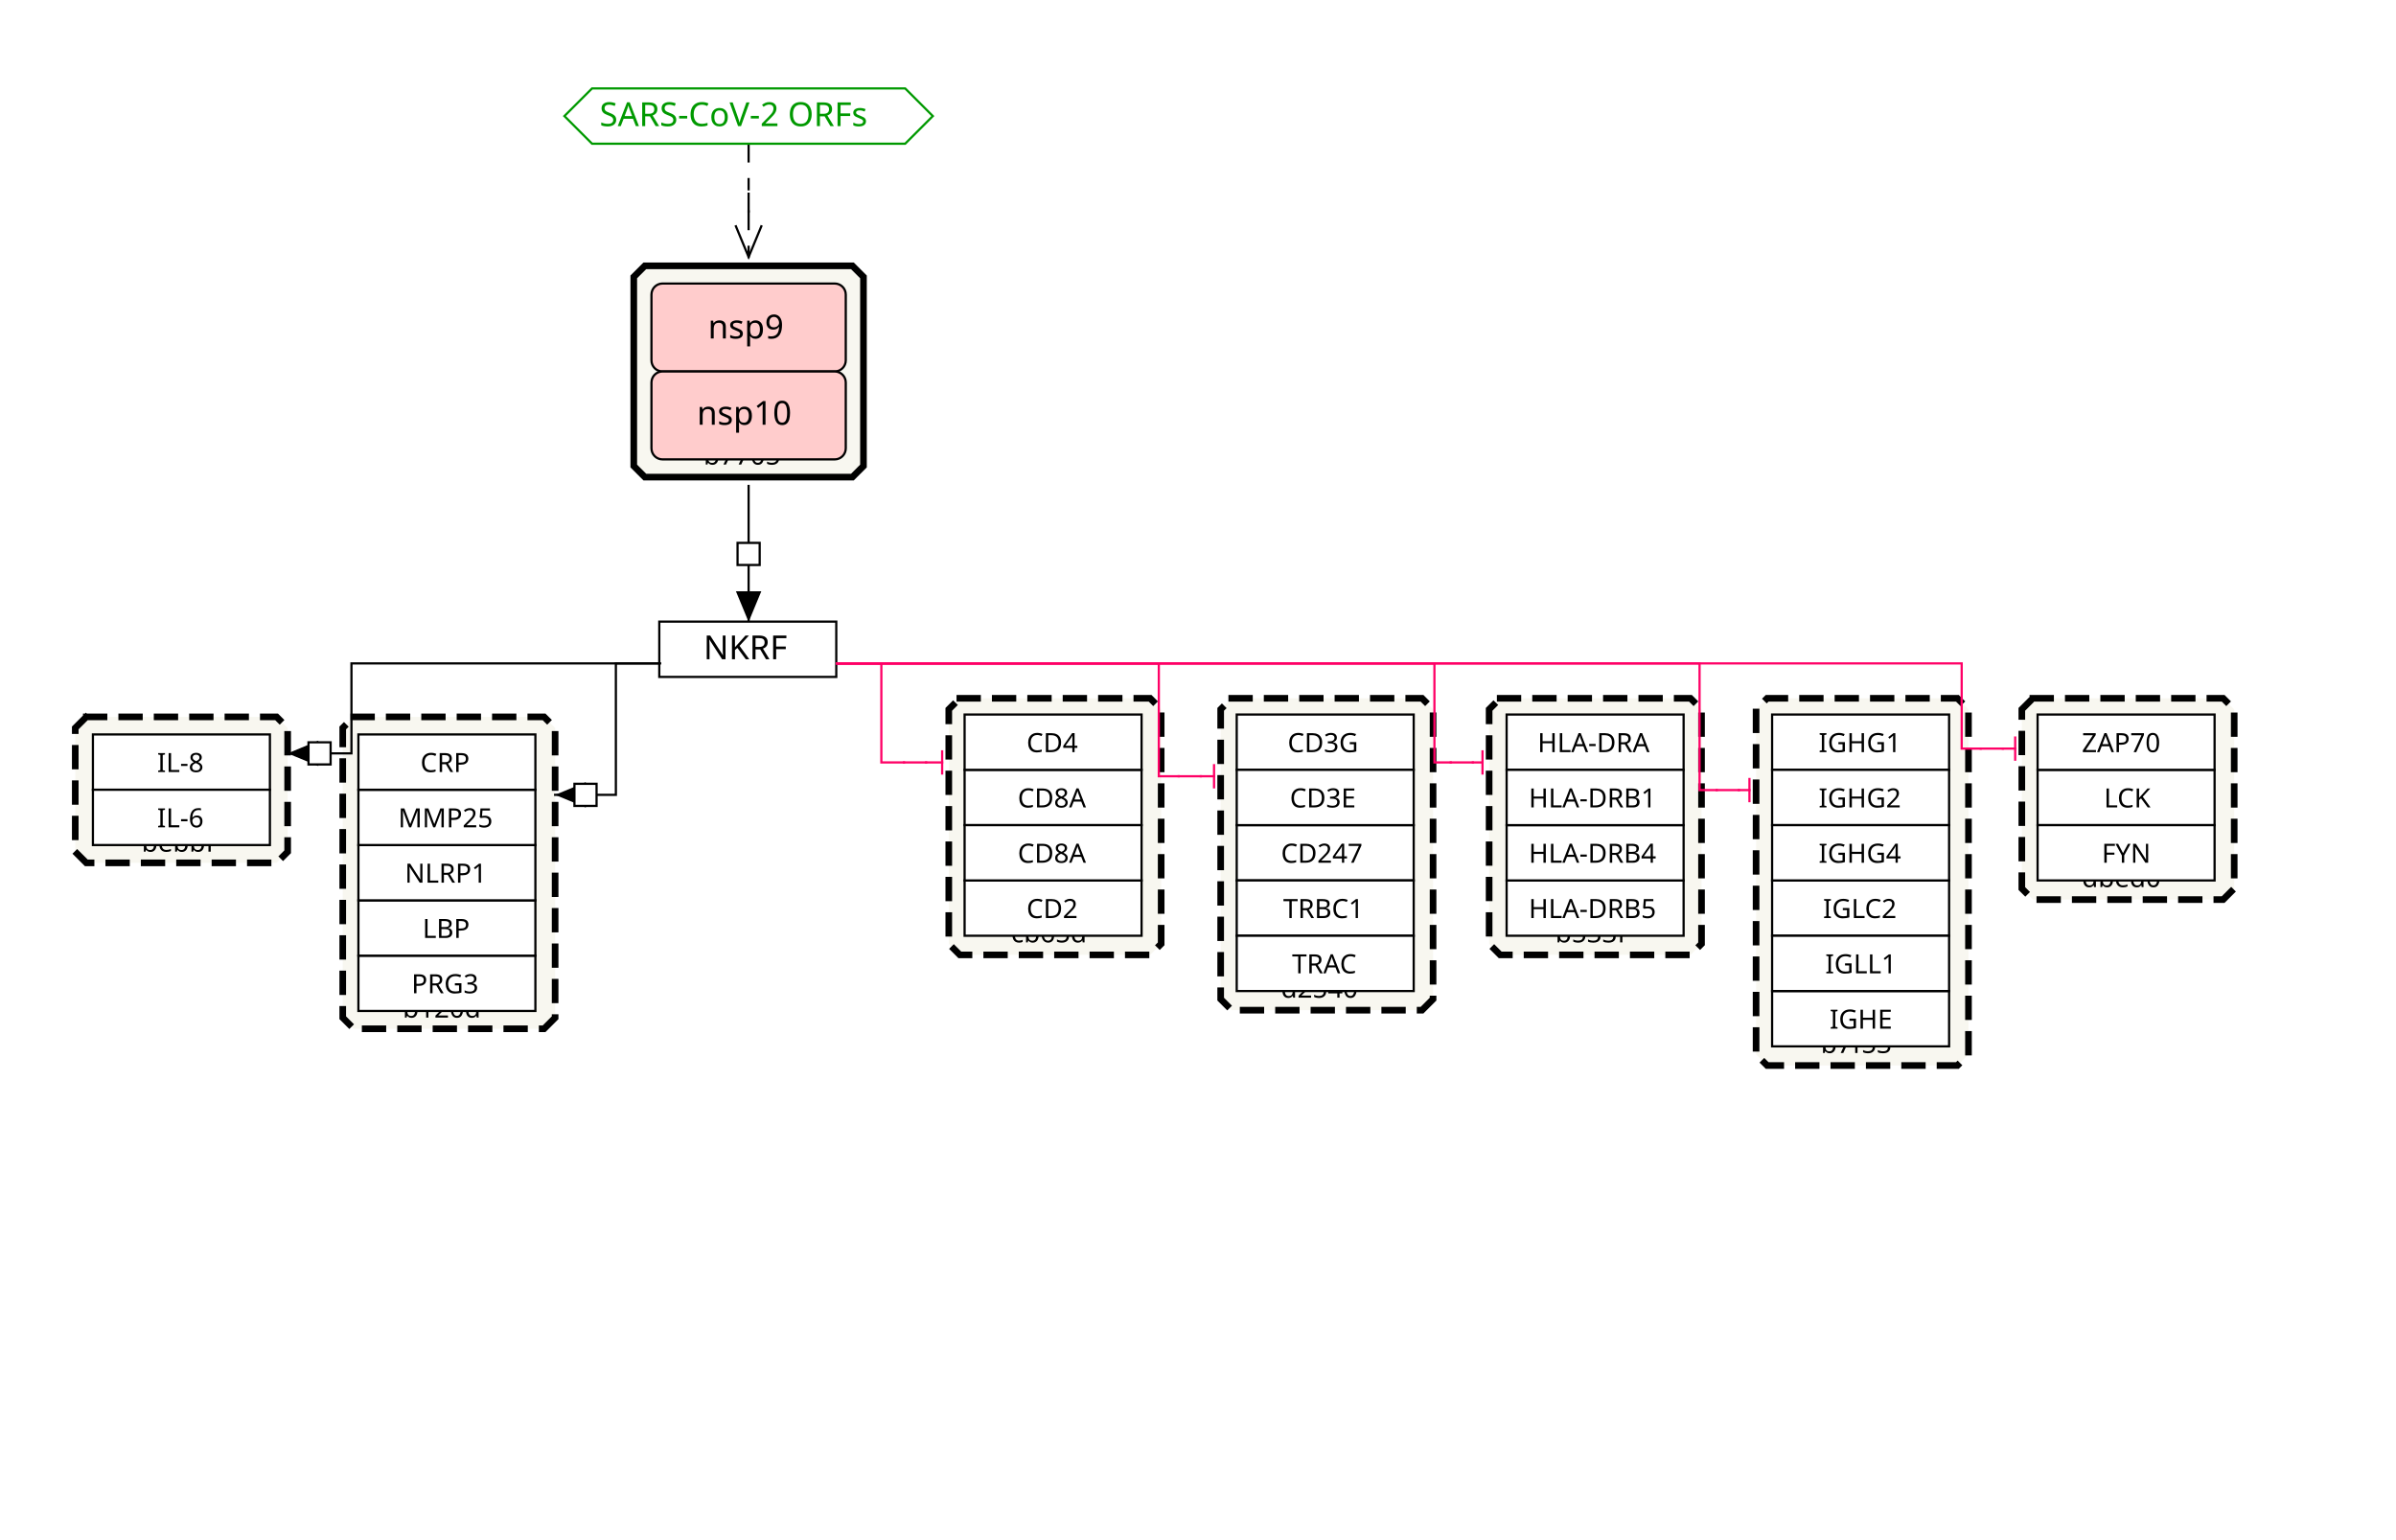
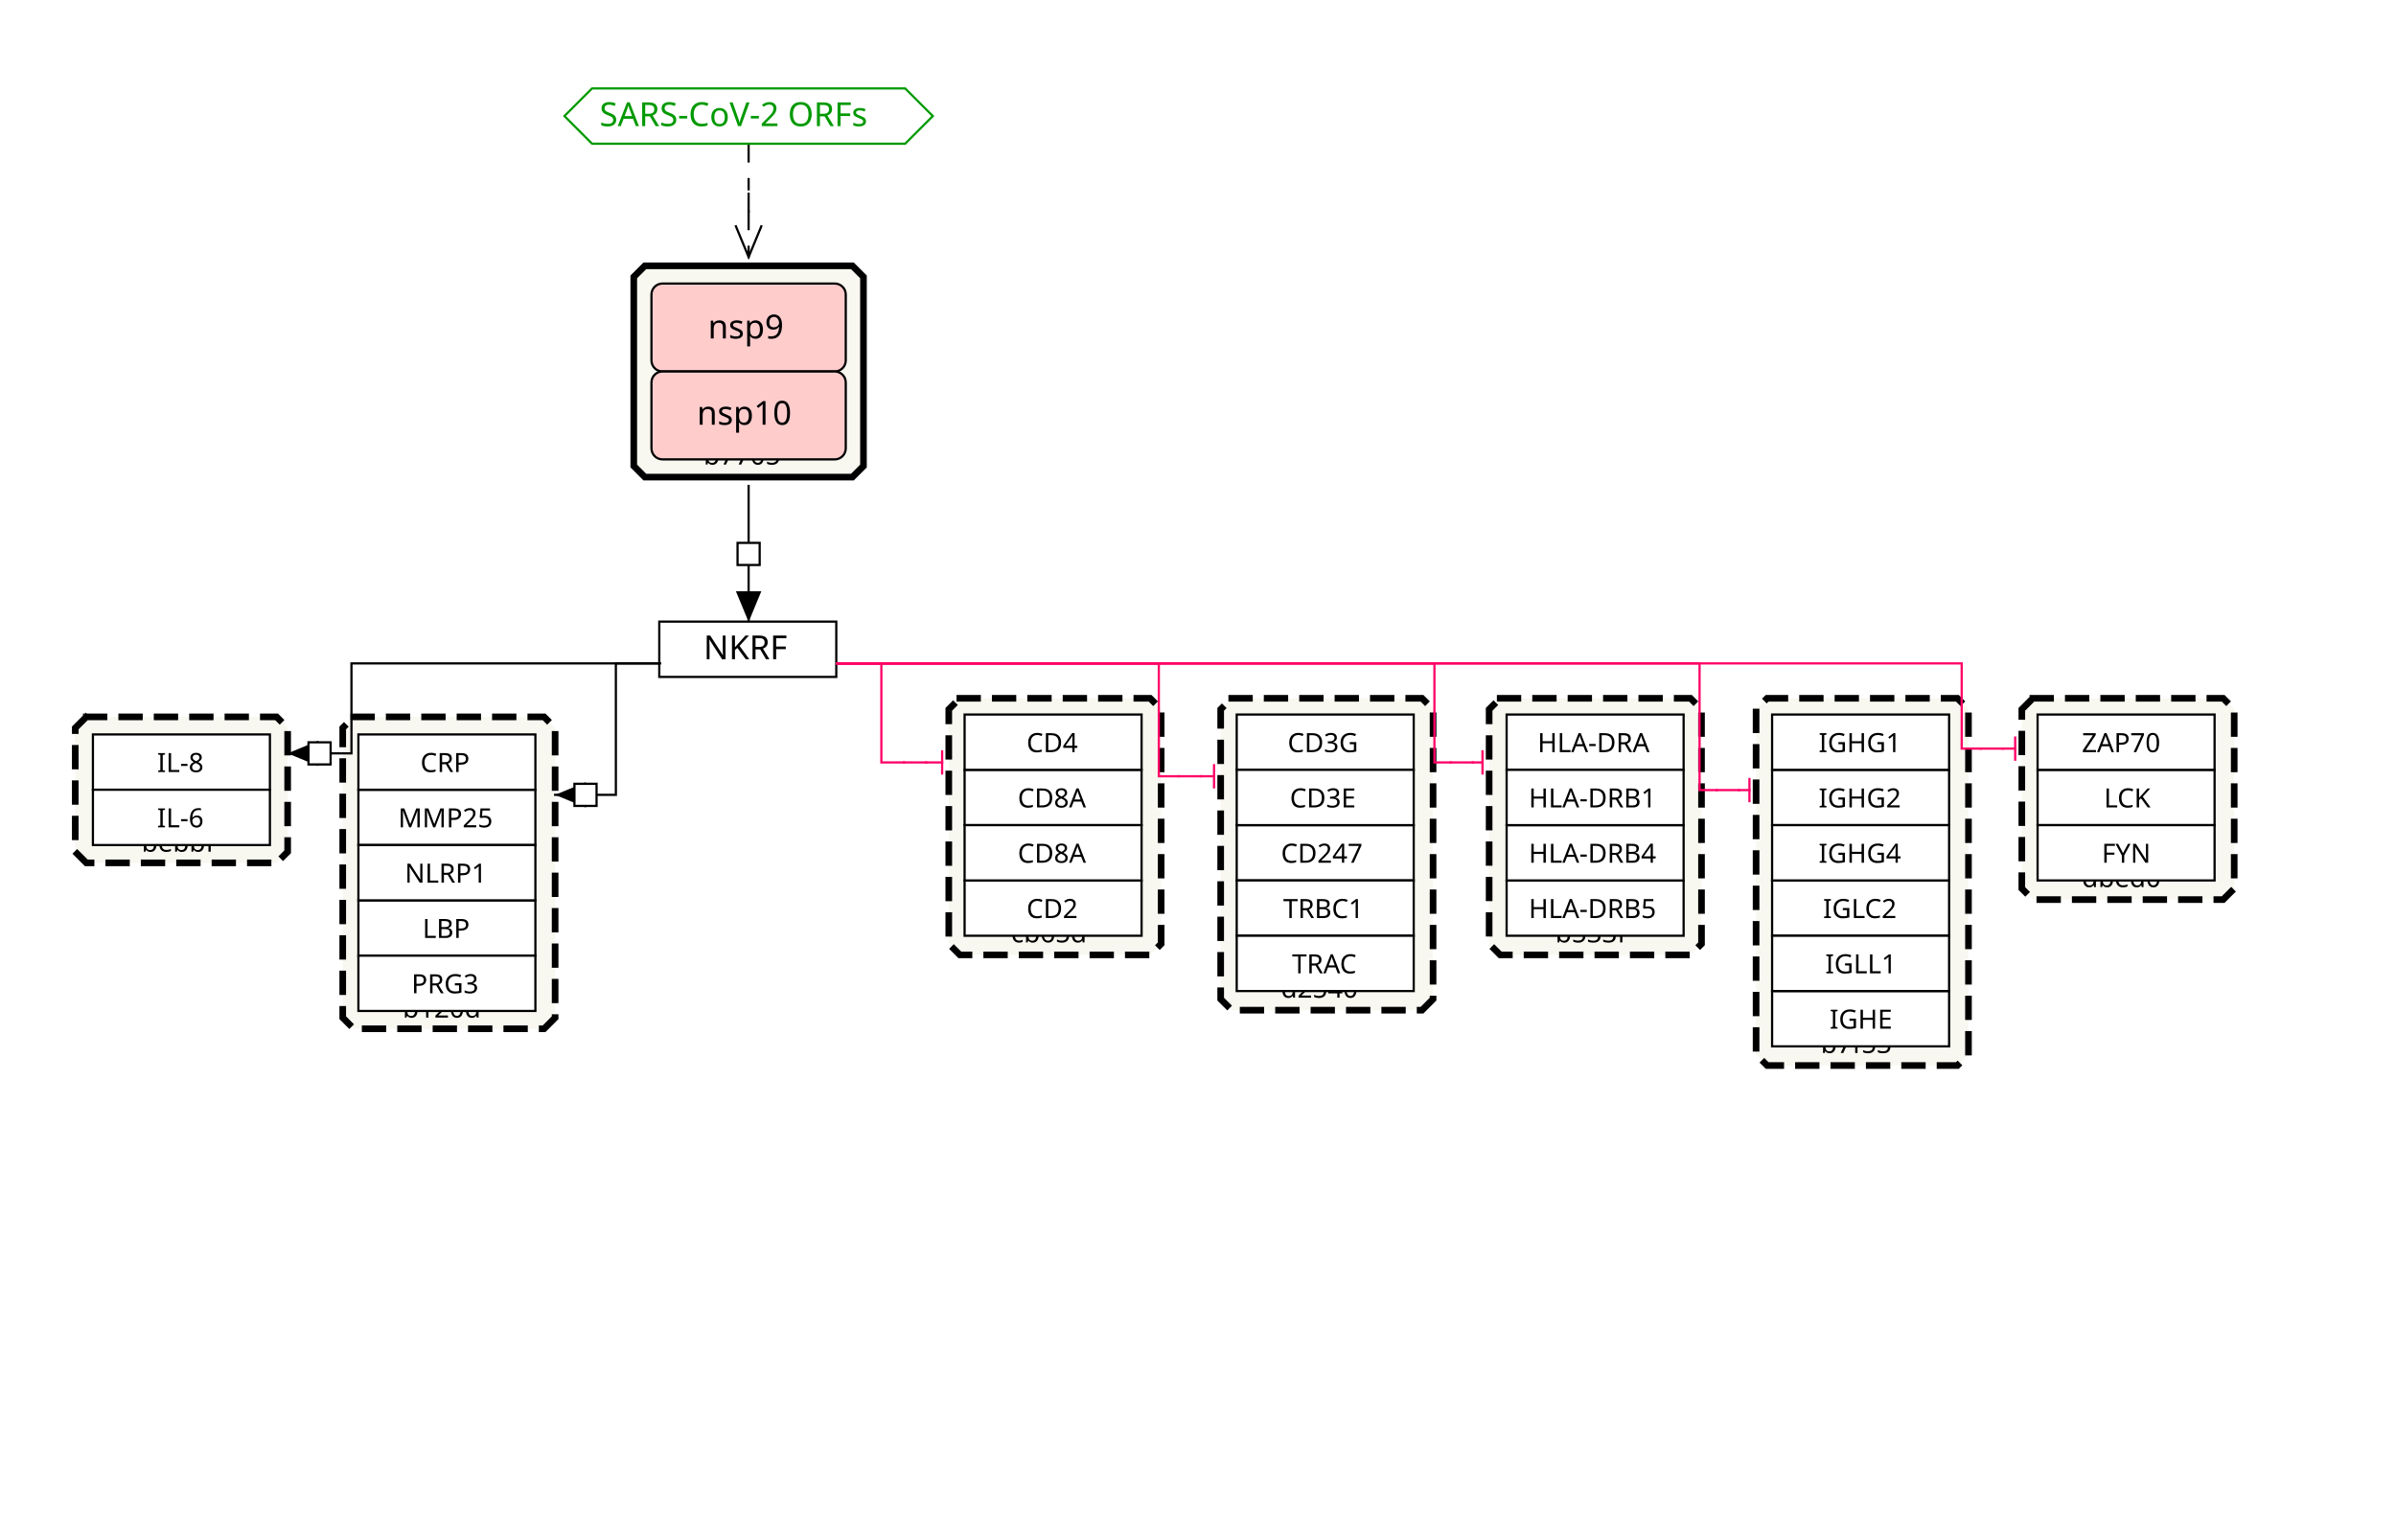
<svg xmlns="http://www.w3.org/2000/svg" fill-opacity="1" color-rendering="auto" color-interpolation="auto" text-rendering="auto" stroke="black" stroke-linecap="square" stroke-miterlimit="10" shape-rendering="auto" stroke-opacity="1" fill="black" stroke-dasharray="none" font-weight="normal" stroke-width="1" viewBox="0 0 1083 696" font-family="'Dialog'" font-style="normal" stroke-linejoin="miter" font-size="12px" stroke-dashoffset="0" image-rendering="auto">
  <defs id="genericDefs" />
  <g />
  <defs id="genericDefs" />
  <g>
    <g fill="white" text-rendering="geometricPrecision" color-interpolation="linearRGB" color-rendering="optimizeQuality" stroke="white" image-rendering="optimizeQuality">
      <rect x="-1" width="1085" height="698" y="-1" stroke="none" />
-       <path fill="rgb(248,247,240)" d="M433.85 315.654 L519.85 315.654 L524.85 320.654 L524.85 426.654 L519.85 431.654 L433.85 431.654 L428.85 426.654 L428.85 320.654 Z" fill-rule="evenodd" stroke="none" />
+       <path fill="rgb(248,247,240)" d="M291.464 120.166 L385.289 120.166 L390.289 125.166 L390.289 210.668 L385.289 215.668 L291.464 215.668 L286.464 210.668 L286.464 125.166 Z" fill-rule="evenodd" stroke="none" />
+       <path fill="none" d="M291.464 120.166 L385.289 120.166 L390.289 125.166 L390.289 210.668 L385.289 215.668 L291.464 215.668 L286.464 210.668 L286.464 125.166 Z" stroke-width="3" fill-rule="evenodd" stroke="black" />
+       <text fill="black" x="318" xml:space="preserve" y="210" font-family="sans-serif" stroke="none">b7705</text>
+       <path fill="rgb(248,247,240)" d="M159.919 324.057 L245.919 324.057 L250.919 329.057 L250.919 460.057 L245.919 465.057 L159.919 465.057 L154.919 460.057 L154.919 329.057 Z" fill-rule="evenodd" stroke="none" />
+     </g>
+     <g text-rendering="geometricPrecision" stroke-dasharray="8,8" stroke-width="3" color-interpolation="linearRGB" color-rendering="optimizeQuality" image-rendering="optimizeQuality">
+       <path fill="none" d="M159.919 324.057 L245.919 324.057 L250.919 329.057 L250.919 460.057 L245.919 465.057 L159.919 465.057 L154.919 460.057 L154.919 329.057 Z" fill-rule="evenodd" />
+       <text x="182" y="460" font-family="sans-serif" stroke-dasharray="none" stroke="none" stroke-width="1" xml:space="preserve">b120d</text>
+     </g>
+     <g fill="rgb(248,247,240)" text-rendering="geometricPrecision" color-interpolation="linearRGB" color-rendering="optimizeQuality" stroke="rgb(248,247,240)" image-rendering="optimizeQuality">
+       <path d="M433.85 315.654 L519.85 315.654 L524.85 320.654 L524.85 426.654 L519.85 431.654 L433.85 431.654 L428.85 426.654 L428.85 320.654 Z" stroke="none" fill-rule="evenodd" />
    </g>
    <g text-rendering="geometricPrecision" stroke-dasharray="8,8" stroke-width="3" color-interpolation="linearRGB" color-rendering="optimizeQuality" image-rendering="optimizeQuality">
      <path fill="none" d="M433.85 315.654 L519.85 315.654 L524.85 320.654 L524.85 426.654 L519.85 431.654 L433.85 431.654 L428.85 426.654 L428.85 320.654 Z" fill-rule="evenodd" />
      <text x="457" y="426" font-family="sans-serif" stroke-dasharray="none" stroke="none" stroke-width="1" xml:space="preserve">cb65d</text>
-     </g>
-     <g fill="rgb(248,247,240)" text-rendering="geometricPrecision" color-interpolation="linearRGB" color-rendering="optimizeQuality" stroke="rgb(248,247,240)" image-rendering="optimizeQuality">
-       <path d="M291.464 120.166 L385.289 120.166 L390.289 125.166 L390.289 210.668 L385.289 215.668 L291.464 215.668 L286.464 210.668 L286.464 125.166 Z" stroke="none" fill-rule="evenodd" />
-       <path fill="none" d="M291.464 120.166 L385.289 120.166 L390.289 125.166 L390.289 210.668 L385.289 215.668 L291.464 215.668 L286.464 210.668 L286.464 125.166 Z" stroke-width="3" fill-rule="evenodd" stroke="black" />
-       <text fill="black" x="318" xml:space="preserve" y="210" font-family="sans-serif" stroke="none">b7705</text>
-       <path d="M159.919 324.057 L245.919 324.057 L250.919 329.057 L250.919 460.057 L245.919 465.057 L159.919 465.057 L154.919 460.057 L154.919 329.057 Z" stroke="none" fill-rule="evenodd" />
-     </g>
-     <g text-rendering="geometricPrecision" stroke-dasharray="8,8" stroke-width="3" color-interpolation="linearRGB" color-rendering="optimizeQuality" image-rendering="optimizeQuality">
-       <path fill="none" d="M159.919 324.057 L245.919 324.057 L250.919 329.057 L250.919 460.057 L245.919 465.057 L159.919 465.057 L154.919 460.057 L154.919 329.057 Z" fill-rule="evenodd" />
-       <text x="182" y="460" font-family="sans-serif" stroke-dasharray="none" stroke="none" stroke-width="1" xml:space="preserve">b120d</text>
-       <path fill="none" stroke-width="1" d="M338.376 64.967 L338.376 85.567" />
-       <path fill="none" stroke-width="1" d="M338.376 95.567 L338.376 116.166" />
-       <path fill="none" stroke-width="1" stroke-dasharray="none" d="M332.636 102.308 L338.376 116.166 L344.116 102.308" />
-       <line y2="85.567" fill="none" stroke-width="1" x1="338.376" x2="338.376" y1="95.567" />
      <path fill="none" stroke-width="1" stroke-dasharray="none" d="M338.376 219.668 L338.376 245.405" />
      <path fill="none" stroke-width="1" stroke-dasharray="none" d="M338.376 255.405 L338.376 281.142" />
      <path stroke-width="1" stroke-dasharray="none" d="M332.636 267.284 L338.376 281.142 L344.116 267.284 Z" stroke="none" />
    </g>
    <g transform="translate(338.3761,250.4048) rotate(90) translate(-338.3761,-250.4048)" fill="white" text-rendering="geometricPrecision" color-rendering="optimizeQuality" image-rendering="optimizeQuality" color-interpolation="linearRGB" stroke="white">
      <rect x="333.376" width="10" height="10" y="245.405" stroke="none" />
      <rect fill="none" x="333.376" width="10" height="10" y="245.405" stroke="black" />
    </g>
    <g font-size="10px" text-rendering="geometricPrecision" image-rendering="optimizeQuality" color-rendering="optimizeQuality" font-family="sans-serif" color-interpolation="linearRGB" font-weight="bold">
      <text x="338" xml:space="preserve" y="254" stroke="none" />
      <path fill="none" d="M298.376 299.892 L278.376 299.892 L278.376 359.307 L269.647 359.307" />
      <path fill="none" d="M259.647 359.307 L250.919 359.307" />
      <path d="M264.777 353.567 L250.919 359.307 L264.777 365.048 Z" stroke="none" />
    </g>
    <g transform="translate(264.6475,359.3072) rotate(180) translate(-264.6475,-359.3072)" fill="white" text-rendering="geometricPrecision" color-rendering="optimizeQuality" image-rendering="optimizeQuality" color-interpolation="linearRGB" stroke="white">
      <rect x="259.647" width="10" height="10" y="354.307" stroke="none" />
      <rect fill="none" x="259.647" width="10" height="10" y="354.307" stroke="black" />
    </g>
    <g font-size="10px" text-rendering="geometricPrecision" image-rendering="optimizeQuality" color-rendering="optimizeQuality" font-family="sans-serif" color-interpolation="linearRGB" font-weight="bold">
      <text x="264" xml:space="preserve" y="363" stroke="none" />
    </g>
    <g fill="rgb(255,0,102)" text-rendering="geometricPrecision" color-interpolation="linearRGB" color-rendering="optimizeQuality" stroke="rgb(255,0,102)" image-rendering="optimizeQuality">
      <path fill="none" d="M378.376 299.892 L398.376 299.892 L398.376 344.654 L408.613 344.654" />
      <path fill="none" d="M418.613 344.654 L425.85 344.654" />
      <line y2="339.654" fill="none" x1="425.85" x2="425.85" y1="349.654" />
      <line y2="344.654" fill="none" x1="418.613" x2="408.613" y1="344.654" />
+       <path fill="none" stroke-dasharray="8,8" d="M338.376 64.967 L338.376 85.567" stroke="black" />
+       <path fill="none" stroke-dasharray="8,8" d="M338.376 95.567 L338.376 116.166" stroke="black" />
+       <path fill="none" d="M332.636 102.308 L338.376 116.166 L344.116 102.308" stroke="black" />
+       <line fill="none" x1="338.376" x2="338.376" y1="95.567" y2="85.567" stroke-dasharray="8,8" stroke="black" />
      <path fill="rgb(248,247,240)" d="M39.017 324.057 L125.017 324.057 L130.018 329.057 L130.018 385.057 L125.017 390.057 L39.017 390.057 L34.017 385.057 L34.017 329.057 Z" fill-rule="evenodd" stroke="none" />
    </g>
    <g text-rendering="geometricPrecision" stroke-dasharray="8,8" stroke-width="3" color-interpolation="linearRGB" color-rendering="optimizeQuality" image-rendering="optimizeQuality">
      <path fill="none" d="M39.017 324.057 L125.017 324.057 L130.018 329.057 L130.018 385.057 L125.017 390.057 L39.017 390.057 L34.017 385.057 L34.017 329.057 Z" fill-rule="evenodd" />
      <text x="64" y="385" font-family="sans-serif" stroke-dasharray="none" stroke="none" stroke-width="1" xml:space="preserve">bebbf</text>
    </g>
    <g fill="rgb(248,247,240)" text-rendering="geometricPrecision" color-interpolation="linearRGB" color-rendering="optimizeQuality" stroke="rgb(248,247,240)" image-rendering="optimizeQuality">
+       <path d="M678.091 315.654 L764.091 315.654 L769.091 320.654 L769.091 426.654 L764.091 431.654 L678.091 431.654 L673.091 426.654 L673.091 320.654 Z" stroke="none" fill-rule="evenodd" />
+     </g>
+     <g text-rendering="geometricPrecision" stroke-dasharray="8,8" stroke-width="3" color-interpolation="linearRGB" color-rendering="optimizeQuality" image-rendering="optimizeQuality">
+       <path fill="none" d="M678.091 315.654 L764.091 315.654 L769.091 320.654 L769.091 426.654 L764.091 431.654 L678.091 431.654 L673.091 426.654 L673.091 320.654 Z" fill-rule="evenodd" />
+       <text x="703" y="426" font-family="sans-serif" stroke-dasharray="none" stroke="none" stroke-width="1" xml:space="preserve">b533f</text>
+     </g>
+     <g fill="rgb(248,247,240)" text-rendering="geometricPrecision" color-interpolation="linearRGB" color-rendering="optimizeQuality" stroke="rgb(248,247,240)" image-rendering="optimizeQuality">
      <path d="M798.758 315.654 L884.758 315.654 L889.758 320.654 L889.758 476.654 L884.758 481.654 L798.758 481.654 L793.758 476.654 L793.758 320.654 Z" stroke="none" fill-rule="evenodd" />
    </g>
    <g text-rendering="geometricPrecision" stroke-dasharray="8,8" stroke-width="3" color-interpolation="linearRGB" color-rendering="optimizeQuality" image-rendering="optimizeQuality">
      <path fill="none" d="M798.758 315.654 L884.758 315.654 L889.758 320.654 L889.758 476.654 L884.758 481.654 L798.758 481.654 L793.758 476.654 L793.758 320.654 Z" fill-rule="evenodd" />
      <text x="823" y="476" font-family="sans-serif" stroke-dasharray="none" stroke="none" stroke-width="1" xml:space="preserve">b7f53</text>
    </g>
-     <g fill="rgb(248,247,240)" text-rendering="geometricPrecision" color-interpolation="linearRGB" color-rendering="optimizeQuality" stroke="rgb(248,247,240)" image-rendering="optimizeQuality">
-       <path d="M678.091 315.654 L764.091 315.654 L769.091 320.654 L769.091 426.654 L764.091 431.654 L678.091 431.654 L673.091 426.654 L673.091 320.654 Z" stroke="none" fill-rule="evenodd" />
-     </g>
-     <g text-rendering="geometricPrecision" stroke-dasharray="8,8" stroke-width="3" color-interpolation="linearRGB" color-rendering="optimizeQuality" image-rendering="optimizeQuality">
-       <path fill="none" d="M678.091 315.654 L764.091 315.654 L769.091 320.654 L769.091 426.654 L764.091 431.654 L678.091 431.654 L673.091 426.654 L673.091 320.654 Z" fill-rule="evenodd" />
-       <text x="703" y="426" font-family="sans-serif" stroke-dasharray="none" stroke="none" stroke-width="1" xml:space="preserve">b533f</text>
+     <g fill="white" text-rendering="geometricPrecision" color-interpolation="linearRGB" color-rendering="optimizeQuality" stroke="white" image-rendering="optimizeQuality">
+       <rect x="801" width="80" height="25" y="448" stroke="none" />
+       <rect fill="none" x="801" width="80" height="25" y="448" stroke="black" />
+       <text fill="black" x="827" xml:space="preserve" y="465" font-family="sans-serif" stroke="none">IGHE</text>
+       <rect x="801" width="80" height="25" y="348" stroke="none" />
+       <rect fill="none" x="801" width="80" height="25" y="348" stroke="black" />
+       <text fill="black" x="822" xml:space="preserve" y="365" font-family="sans-serif" stroke="none">IGHG2</text>
+       <rect x="801" width="80" height="25" y="398" stroke="none" />
+       <rect fill="none" x="801" width="80" height="25" y="398" stroke="black" />
+       <text fill="black" x="824" xml:space="preserve" y="415" font-family="sans-serif" stroke="none">IGLC2</text>
+       <rect x="801" width="80" height="25" y="373" stroke="none" />
+       <rect fill="none" x="801" width="80" height="25" y="373" stroke="black" />
+       <text fill="black" x="822" xml:space="preserve" y="390" font-family="sans-serif" stroke="none">IGHG4</text>
+       <rect x="162" width="80" height="25" y="407" stroke="none" />
+       <rect fill="none" x="162" width="80" height="25" y="407" stroke="black" />
+       <text fill="black" x="191" xml:space="preserve" y="424" font-family="sans-serif" stroke="none">LBP</text>
+       <rect x="162" width="80" height="25" y="432" stroke="none" />
+       <rect fill="none" x="162" width="80" height="25" y="432" stroke="black" />
+       <text fill="black" x="186" xml:space="preserve" y="449" font-family="sans-serif" stroke="none">PRG3</text>
+       <rect x="681" width="80" height="25" y="398" stroke="none" />
+       <rect fill="none" x="681" width="80" height="25" y="398" stroke="black" />
+       <text fill="black" x="691" xml:space="preserve" y="415" font-family="sans-serif" stroke="none">HLA-DRB5</text>
+       <rect x="436" width="80" height="25" y="348" stroke="none" />
+       <rect fill="none" x="436" width="80" height="25" y="348" stroke="black" />
+       <text fill="black" x="460" xml:space="preserve" y="365" font-family="sans-serif" stroke="none">CD8A</text>
+       <rect x="298" width="80" height="25" y="281" stroke="none" />
+       <rect fill="none" x="298" width="80" height="25" y="281" stroke="black" />
+     </g>
+     <g text-rendering="geometricPrecision" font-size="15px" font-family="sans-serif" color-interpolation="linearRGB" color-rendering="optimizeQuality" image-rendering="optimizeQuality">
+       <text x="318" xml:space="preserve" y="298" stroke="none">NKRF</text>
+     </g>
+     <g fill="white" text-rendering="geometricPrecision" color-interpolation="linearRGB" color-rendering="optimizeQuality" stroke="white" image-rendering="optimizeQuality">
+       <path d="M255.112 52.467 L267.612 39.967 L409.14 39.967 L421.64 52.467 L409.14 64.967 L267.612 64.967 Z" stroke="none" fill-rule="evenodd" />
+       <path fill="none" d="M255.112 52.467 L267.612 39.967 L409.14 39.967 L421.64 52.467 L409.14 64.967 L267.612 64.967 Z" fill-rule="evenodd" stroke="rgb(0,153,0)" />
+     </g>
+     <g font-size="15px" fill="rgb(0,153,0)" text-rendering="geometricPrecision" image-rendering="optimizeQuality" color-rendering="optimizeQuality" font-family="sans-serif" stroke="rgb(0,153,0)" color-interpolation="linearRGB">
+       <text x="271" xml:space="preserve" y="57" stroke="none">SARS-CoV-2 ORFs</text>
    </g>
    <g fill="rgb(255,204,204)" text-rendering="geometricPrecision" color-interpolation="linearRGB" color-rendering="optimizeQuality" stroke="rgb(255,204,204)" image-rendering="optimizeQuality">
      <rect x="294.464" y="128.166" width="87.825" rx="5" ry="5" height="39.751" stroke="none" />
      <rect x="294.464" y="128.166" fill="none" width="87.825" rx="5" ry="5" height="39.751" stroke="black" />
    </g>
    <g text-rendering="geometricPrecision" font-size="15px" font-family="sans-serif" color-interpolation="linearRGB" color-rendering="optimizeQuality" image-rendering="optimizeQuality">
      <text x="320" xml:space="preserve" y="153" stroke="none">nsp9</text>
    </g>
    <g fill="white" text-rendering="geometricPrecision" color-interpolation="linearRGB" color-rendering="optimizeQuality" stroke="white" image-rendering="optimizeQuality">
-       <rect x="801" width="80" height="25" y="398" stroke="none" />
-       <rect fill="none" x="801" width="80" height="25" y="398" stroke="black" />
-       <text fill="black" x="824" xml:space="preserve" y="415" font-family="sans-serif" stroke="none">IGLC2</text>
-       <rect x="681" width="80" height="25" y="398" stroke="none" />
-       <rect fill="none" x="681" width="80" height="25" y="398" stroke="black" />
-       <text fill="black" x="691" xml:space="preserve" y="415" font-family="sans-serif" stroke="none">HLA-DRB5</text>
+       <rect x="801" width="80" height="25" y="423" stroke="none" />
+       <rect fill="none" x="801" width="80" height="25" y="423" stroke="black" />
+       <text fill="black" x="825" xml:space="preserve" y="440" font-family="sans-serif" stroke="none">IGLL1</text>
+       <rect x="681" width="80" height="25" y="373" stroke="none" />
+       <rect fill="none" x="681" width="80" height="25" y="373" stroke="black" />
+       <text fill="black" x="691" xml:space="preserve" y="390" font-family="sans-serif" stroke="none">HLA-DRB4</text>
      <rect x="801" width="80" height="25" y="323" stroke="none" />
      <rect fill="none" x="801" width="80" height="25" y="323" stroke="black" />
      <text fill="black" x="822" xml:space="preserve" y="340" font-family="sans-serif" stroke="none">IGHG1</text>
-       <rect x="162" width="80" height="25" y="432" stroke="none" />
-       <rect fill="none" x="162" width="80" height="25" y="432" stroke="black" />
-       <text fill="black" x="186" xml:space="preserve" y="449" font-family="sans-serif" stroke="none">PRG3</text>
-       <rect x="801" width="80" height="25" y="348" stroke="none" />
-       <rect fill="none" x="801" width="80" height="25" y="348" stroke="black" />
-       <text fill="black" x="822" xml:space="preserve" y="365" font-family="sans-serif" stroke="none">IGHG2</text>
-       <rect x="436" width="80" height="25" y="348" stroke="none" />
-       <rect fill="none" x="436" width="80" height="25" y="348" stroke="black" />
-       <text fill="black" x="460" xml:space="preserve" y="365" font-family="sans-serif" stroke="none">CD8A</text>
-       <rect x="681" width="80" height="25" y="373" stroke="none" />
-       <rect fill="none" x="681" width="80" height="25" y="373" stroke="black" />
-       <text fill="black" x="691" xml:space="preserve" y="390" font-family="sans-serif" stroke="none">HLA-DRB4</text>
      <rect x="436" width="80" height="25" y="398" stroke="none" />
      <rect fill="none" x="436" width="80" height="25" y="398" stroke="black" />
      <text fill="black" x="464" xml:space="preserve" y="415" font-family="sans-serif" stroke="none">CD2</text>
-       <rect x="162" width="80" height="25" y="407" stroke="none" />
-       <rect fill="none" x="162" width="80" height="25" y="407" stroke="black" />
-       <text fill="black" x="191" xml:space="preserve" y="424" font-family="sans-serif" stroke="none">LBP</text>
+       <rect x="436" width="80" height="25" y="373" stroke="none" />
+       <rect fill="none" x="436" width="80" height="25" y="373" stroke="black" />
+       <text fill="black" x="460" xml:space="preserve" y="390" font-family="sans-serif" stroke="none">CD8A</text>
+       <rect x="681" width="80" height="25" y="323" stroke="none" />
+       <rect fill="none" x="681" width="80" height="25" y="323" stroke="black" />
+       <text fill="black" x="695" xml:space="preserve" y="340" font-family="sans-serif" stroke="none">HLA-DRA</text>
+       <rect x="436" width="80" height="25" y="323" stroke="none" />
+       <rect fill="none" x="436" width="80" height="25" y="323" stroke="black" />
+       <text fill="black" x="464" xml:space="preserve" y="340" font-family="sans-serif" stroke="none">CD4</text>
+       <rect x="162" width="80" height="25" y="357" stroke="none" />
+       <rect fill="none" x="162" width="80" height="25" y="357" stroke="black" />
+       <text fill="black" x="180" xml:space="preserve" y="374" font-family="sans-serif" stroke="none">MMP25</text>
+       <rect x="42" width="80" height="25" y="332" stroke="none" />
+       <rect fill="none" x="42" width="80" height="25" y="332" stroke="black" />
+       <text fill="black" x="71" xml:space="preserve" y="349" font-family="sans-serif" stroke="none">IL-8</text>
      <rect x="162" width="80" height="25" y="382" stroke="none" />
      <rect fill="none" x="162" width="80" height="25" y="382" stroke="black" />
      <text fill="black" x="183" xml:space="preserve" y="399" font-family="sans-serif" stroke="none">NLRP1</text>
-       <rect x="42" width="80" height="25" y="332" stroke="none" />
-       <rect fill="none" x="42" width="80" height="25" y="332" stroke="black" />
-       <text fill="black" x="71" xml:space="preserve" y="349" font-family="sans-serif" stroke="none">IL-8</text>
-       <rect x="681" width="80" height="25" y="323" stroke="none" />
-       <rect fill="none" x="681" width="80" height="25" y="323" stroke="black" />
-       <text fill="black" x="695" xml:space="preserve" y="340" font-family="sans-serif" stroke="none">HLA-DRA</text>
-       <path d="M255.112 52.467 L267.612 39.967 L409.14 39.967 L421.64 52.467 L409.14 64.967 L267.612 64.967 Z" stroke="none" fill-rule="evenodd" />
-       <path fill="none" d="M255.112 52.467 L267.612 39.967 L409.14 39.967 L421.64 52.467 L409.14 64.967 L267.612 64.967 Z" fill-rule="evenodd" stroke="rgb(0,153,0)" />
-     </g>
-     <g font-size="15px" fill="rgb(0,153,0)" text-rendering="geometricPrecision" image-rendering="optimizeQuality" color-rendering="optimizeQuality" font-family="sans-serif" stroke="rgb(0,153,0)" color-interpolation="linearRGB">
-       <text x="271" xml:space="preserve" y="57" stroke="none">SARS-CoV-2 ORFs</text>
-     </g>
-     <g fill="white" text-rendering="geometricPrecision" color-interpolation="linearRGB" color-rendering="optimizeQuality" stroke="white" image-rendering="optimizeQuality">
-       <rect x="801" width="80" height="25" y="448" stroke="none" />
-       <rect fill="none" x="801" width="80" height="25" y="448" stroke="black" />
-       <text fill="black" x="827" xml:space="preserve" y="465" font-family="sans-serif" stroke="none">IGHE</text>
+       <rect x="681" width="80" height="25" y="348" stroke="none" />
+       <rect fill="none" x="681" width="80" height="25" y="348" stroke="black" />
+       <text fill="black" x="691" xml:space="preserve" y="365" font-family="sans-serif" stroke="none">HLA-DRB1</text>
      <rect x="294.464" y="167.917" fill="rgb(255,204,204)" width="87.825" rx="5" ry="5" height="39.751" stroke="none" />
      <rect x="294.464" y="167.917" fill="none" width="87.825" rx="5" ry="5" height="39.751" stroke="black" />
    </g>
    <g text-rendering="geometricPrecision" font-size="15px" font-family="sans-serif" color-interpolation="linearRGB" color-rendering="optimizeQuality" image-rendering="optimizeQuality">
      <text x="315" xml:space="preserve" y="192" stroke="none">nsp10</text>
    </g>
    <g fill="white" text-rendering="geometricPrecision" color-interpolation="linearRGB" color-rendering="optimizeQuality" stroke="white" image-rendering="optimizeQuality">
-       <rect x="298" width="80" height="25" y="281" stroke="none" />
-       <rect fill="none" x="298" width="80" height="25" y="281" stroke="black" />
-     </g>
-     <g text-rendering="geometricPrecision" font-size="15px" font-family="sans-serif" color-interpolation="linearRGB" color-rendering="optimizeQuality" image-rendering="optimizeQuality">
-       <text x="318" xml:space="preserve" y="298" stroke="none">NKRF</text>
-     </g>
-     <g fill="white" text-rendering="geometricPrecision" color-interpolation="linearRGB" color-rendering="optimizeQuality" stroke="white" image-rendering="optimizeQuality">
-       <rect x="162" width="80" height="25" y="357" stroke="none" />
-       <rect fill="none" x="162" width="80" height="25" y="357" stroke="black" />
-       <text fill="black" x="180" xml:space="preserve" y="374" font-family="sans-serif" stroke="none">MMP25</text>
-       <rect x="436" width="80" height="25" y="373" stroke="none" />
-       <rect fill="none" x="436" width="80" height="25" y="373" stroke="black" />
-       <text fill="black" x="460" xml:space="preserve" y="390" font-family="sans-serif" stroke="none">CD8A</text>
-       <rect x="436" width="80" height="25" y="323" stroke="none" />
-       <rect fill="none" x="436" width="80" height="25" y="323" stroke="black" />
-       <text fill="black" x="464" xml:space="preserve" y="340" font-family="sans-serif" stroke="none">CD4</text>
-       <rect x="801" width="80" height="25" y="423" stroke="none" />
-       <rect fill="none" x="801" width="80" height="25" y="423" stroke="black" />
-       <text fill="black" x="825" xml:space="preserve" y="440" font-family="sans-serif" stroke="none">IGLL1</text>
      <rect x="162" width="80" height="25" y="332" stroke="none" />
      <rect fill="none" x="162" width="80" height="25" y="332" stroke="black" />
      <text fill="black" x="190" xml:space="preserve" y="349" font-family="sans-serif" stroke="none">CRP</text>
-       <rect x="681" width="80" height="25" y="348" stroke="none" />
-       <rect fill="none" x="681" width="80" height="25" y="348" stroke="black" />
-       <text fill="black" x="691" xml:space="preserve" y="365" font-family="sans-serif" stroke="none">HLA-DRB1</text>
-       <rect x="801" width="80" height="25" y="373" stroke="none" />
-       <rect fill="none" x="801" width="80" height="25" y="373" stroke="black" />
-       <text fill="black" x="822" xml:space="preserve" y="390" font-family="sans-serif" stroke="none">IGHG4</text>
      <rect x="42" width="80" height="25" y="357" stroke="none" />
      <rect fill="none" x="42" width="80" height="25" y="357" stroke="black" />
      <text fill="black" x="71" xml:space="preserve" y="374" font-family="sans-serif" stroke="none">IL-6</text>
      <path fill="rgb(248,247,240)" d="M556.752 315.654 L642.752 315.654 L647.752 320.654 L647.752 451.654 L642.752 456.654 L556.752 456.654 L551.752 451.654 L551.752 320.654 Z" fill-rule="evenodd" stroke="none" />
    </g>
    <g text-rendering="geometricPrecision" stroke-dasharray="8,8" stroke-width="3" color-interpolation="linearRGB" color-rendering="optimizeQuality" image-rendering="optimizeQuality">
      <path fill="none" d="M556.752 315.654 L642.752 315.654 L647.752 320.654 L647.752 451.654 L642.752 456.654 L556.752 456.654 L551.752 451.654 L551.752 320.654 Z" fill-rule="evenodd" />
      <text x="579" y="451" font-family="sans-serif" stroke-dasharray="none" stroke="none" stroke-width="1" xml:space="preserve">d2540</text>
    </g>
    <g fill="white" text-rendering="geometricPrecision" color-interpolation="linearRGB" color-rendering="optimizeQuality" stroke="white" image-rendering="optimizeQuality">
      <rect x="559" width="80" height="25" y="373" stroke="none" />
      <rect fill="none" x="559" width="80" height="25" y="373" stroke="black" />
      <text fill="black" x="579" xml:space="preserve" y="390" font-family="sans-serif" stroke="none">CD247</text>
      <rect x="559" width="80" height="25" y="323" stroke="none" />
      <rect fill="none" x="559" width="80" height="25" y="323" stroke="black" />
      <text fill="black" x="582" xml:space="preserve" y="340" font-family="sans-serif" stroke="none">CD3G</text>
      <path fill="rgb(248,247,240)" d="M918.871 315.654 L1004.871 315.654 L1009.871 320.654 L1009.871 401.654 L1004.871 406.654 L918.871 406.654 L913.871 401.654 L913.871 320.654 Z" fill-rule="evenodd" stroke="none" />
    </g>
    <g text-rendering="geometricPrecision" stroke-dasharray="8,8" stroke-width="3" color-interpolation="linearRGB" color-rendering="optimizeQuality" image-rendering="optimizeQuality">
      <path fill="none" d="M918.871 315.654 L1004.871 315.654 L1009.871 320.654 L1009.871 401.654 L1004.871 406.654 L918.871 406.654 L913.871 401.654 L913.871 320.654 Z" fill-rule="evenodd" />
      <text x="941" y="401" font-family="sans-serif" stroke-dasharray="none" stroke="none" stroke-width="1" xml:space="preserve">dbed0</text>
    </g>
    <g fill="white" text-rendering="geometricPrecision" color-interpolation="linearRGB" color-rendering="optimizeQuality" stroke="white" image-rendering="optimizeQuality">
      <rect x="921" width="80" height="25" y="348" stroke="none" />
      <rect fill="none" x="921" width="80" height="25" y="348" stroke="black" />
      <text fill="black" x="951" xml:space="preserve" y="365" font-family="sans-serif" stroke="none">LCK</text>
      <rect x="559" width="80" height="25" y="348" stroke="none" />
      <rect fill="none" x="559" width="80" height="25" y="348" stroke="black" />
      <text fill="black" x="583" xml:space="preserve" y="365" font-family="sans-serif" stroke="none">CD3E</text>
      <rect x="921" width="80" height="25" y="323" stroke="none" />
      <rect fill="none" x="921" width="80" height="25" y="323" stroke="black" />
      <text fill="black" x="941" xml:space="preserve" y="340" font-family="sans-serif" stroke="none">ZAP70</text>
      <rect x="559" width="80" height="25" y="398" stroke="none" />
      <rect fill="none" x="559" width="80" height="25" y="398" stroke="black" />
      <text fill="black" x="580" xml:space="preserve" y="415" font-family="sans-serif" stroke="none">TRBC1</text>
      <rect x="921" width="80" height="25" y="373" stroke="none" />
      <rect fill="none" x="921" width="80" height="25" y="373" stroke="black" />
      <text fill="black" x="950" xml:space="preserve" y="390" font-family="sans-serif" stroke="none">FYN</text>
      <rect x="559" width="80" height="25" y="423" stroke="none" />
      <rect fill="none" x="559" width="80" height="25" y="423" stroke="black" />
      <text fill="black" x="584" xml:space="preserve" y="440" font-family="sans-serif" stroke="none">TRAC</text>
      <path fill="none" d="M298.376 299.892 L158.862 299.892 L158.862 340.557 L149.44 340.557" stroke="black" />
      <path fill="none" d="M139.44 340.557 L130.018 340.557" stroke="black" />
      <path fill="black" d="M143.876 334.817 L130.018 340.557 L143.876 346.298 Z" stroke="none" />
      <rect x="139.44" width="10" height="10" y="335.557" transform="translate(144.4396,340.5572) rotate(180) translate(-144.4396,-340.5572)" stroke="none" />
      <rect x="139.44" y="335.557" transform="translate(144.4396,340.5572) rotate(180) translate(-144.4396,-340.5572)" fill="none" width="10" height="10" stroke="black" />
    </g>
    <g font-size="10px" text-rendering="geometricPrecision" image-rendering="optimizeQuality" color-rendering="optimizeQuality" font-family="sans-serif" color-interpolation="linearRGB" font-weight="bold">
      <text x="144" xml:space="preserve" y="344" stroke="none" />
    </g>
    <g fill="rgb(255,0,102)" text-rendering="geometricPrecision" color-interpolation="linearRGB" color-rendering="optimizeQuality" stroke="rgb(255,0,102)" image-rendering="optimizeQuality">
      <path fill="none" d="M378.376 299.892 L523.791 299.892 L523.791 350.904 L532.771 350.904" />
      <path fill="none" d="M542.771 350.904 L548.752 350.904" />
      <line y2="345.904" fill="none" x1="548.752" x2="548.752" y1="355.904" />
      <line y2="350.904" fill="none" x1="542.771" x2="532.771" y1="350.904" />
      <path fill="none" d="M378.376 299.892 L648.367 299.892 L648.367 344.654 L655.729 344.654" />
      <path fill="none" d="M665.729 344.654 L670.091 344.654" />
      <line y2="339.654" fill="none" x1="670.091" x2="670.091" y1="349.654" />
      <line y2="344.654" fill="none" x1="665.729" x2="655.729" y1="344.654" />
      <path fill="none" d="M378.376 299.892 L768.205 299.892 L768.205 357.154 L775.981 357.154" />
      <path fill="none" d="M785.981 357.154 L790.758 357.154" />
      <line y2="352.154" fill="none" x1="790.758" x2="790.758" y1="362.154" />
      <line y2="357.154" fill="none" x1="785.981" x2="775.981" y1="357.154" />
      <path fill="none" d="M378.376 299.892 L886.688 299.892 L886.688 338.404 L895.28 338.404" />
      <path fill="none" d="M905.28 338.404 L910.871 338.404" />
      <line y2="333.404" fill="none" x1="910.871" x2="910.871" y1="343.404" />
      <line y2="338.404" fill="none" x1="905.28" x2="895.28" y1="338.404" />
    </g>
  </g>
</svg>
